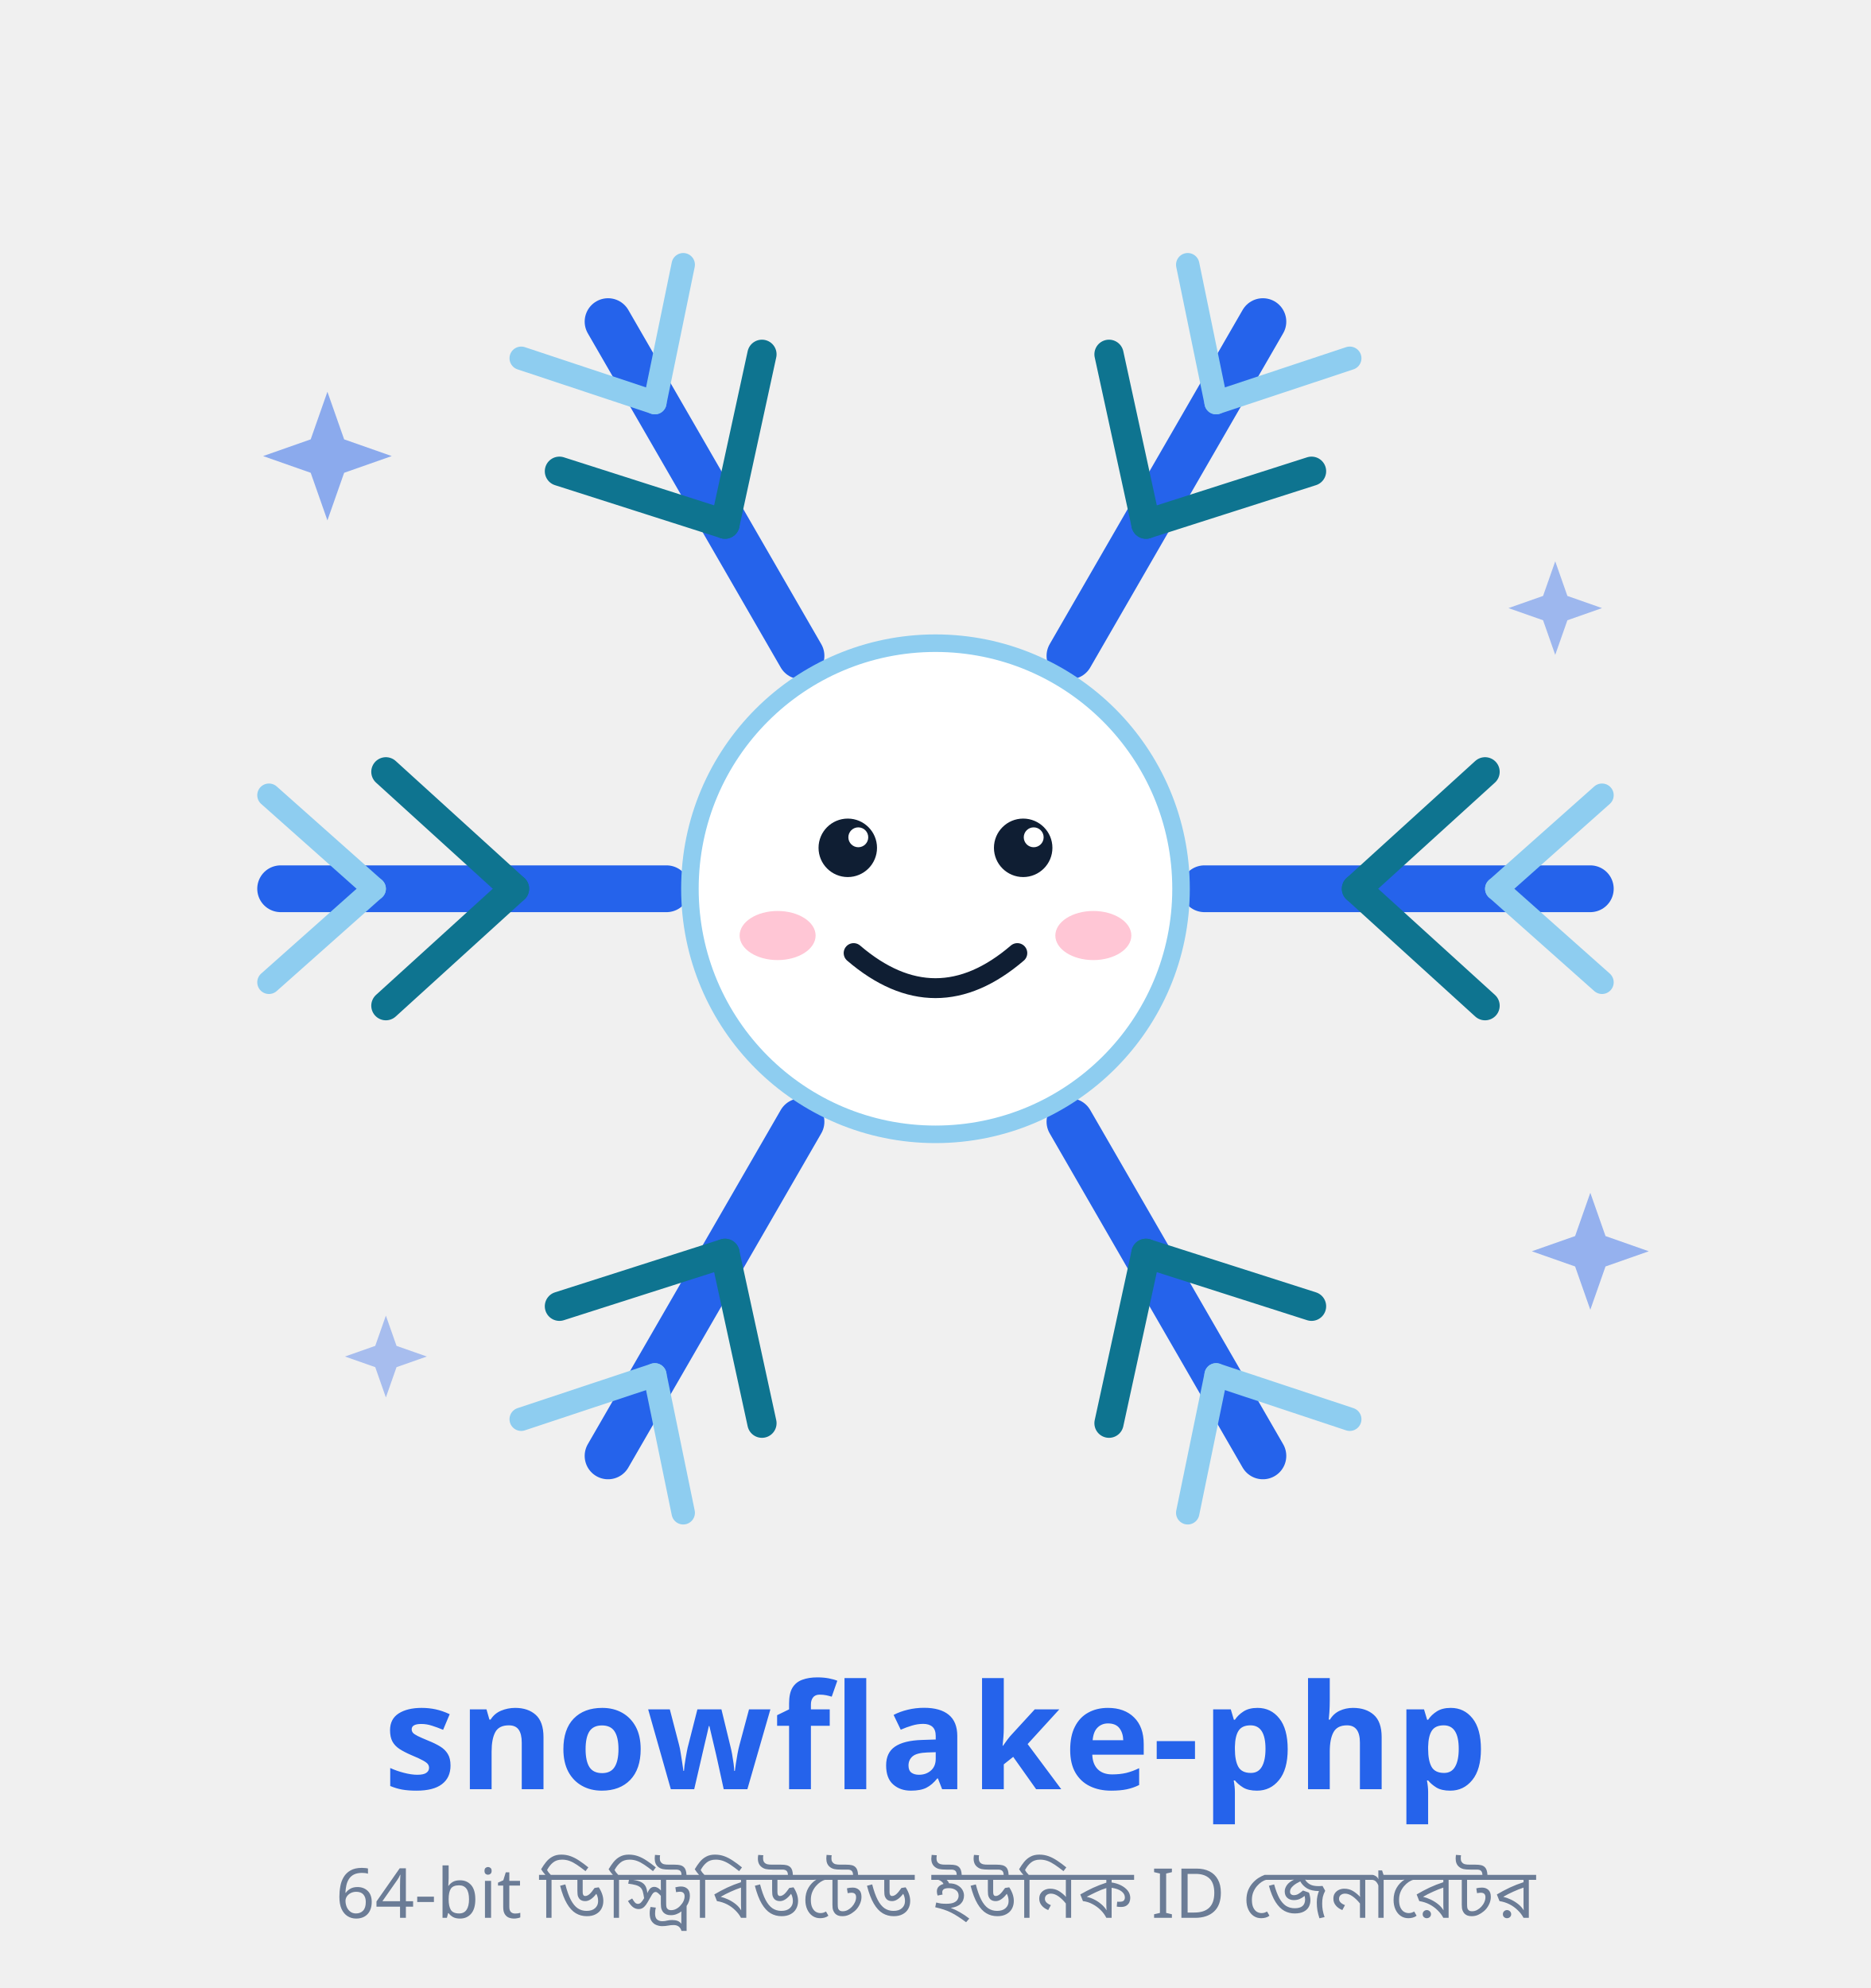
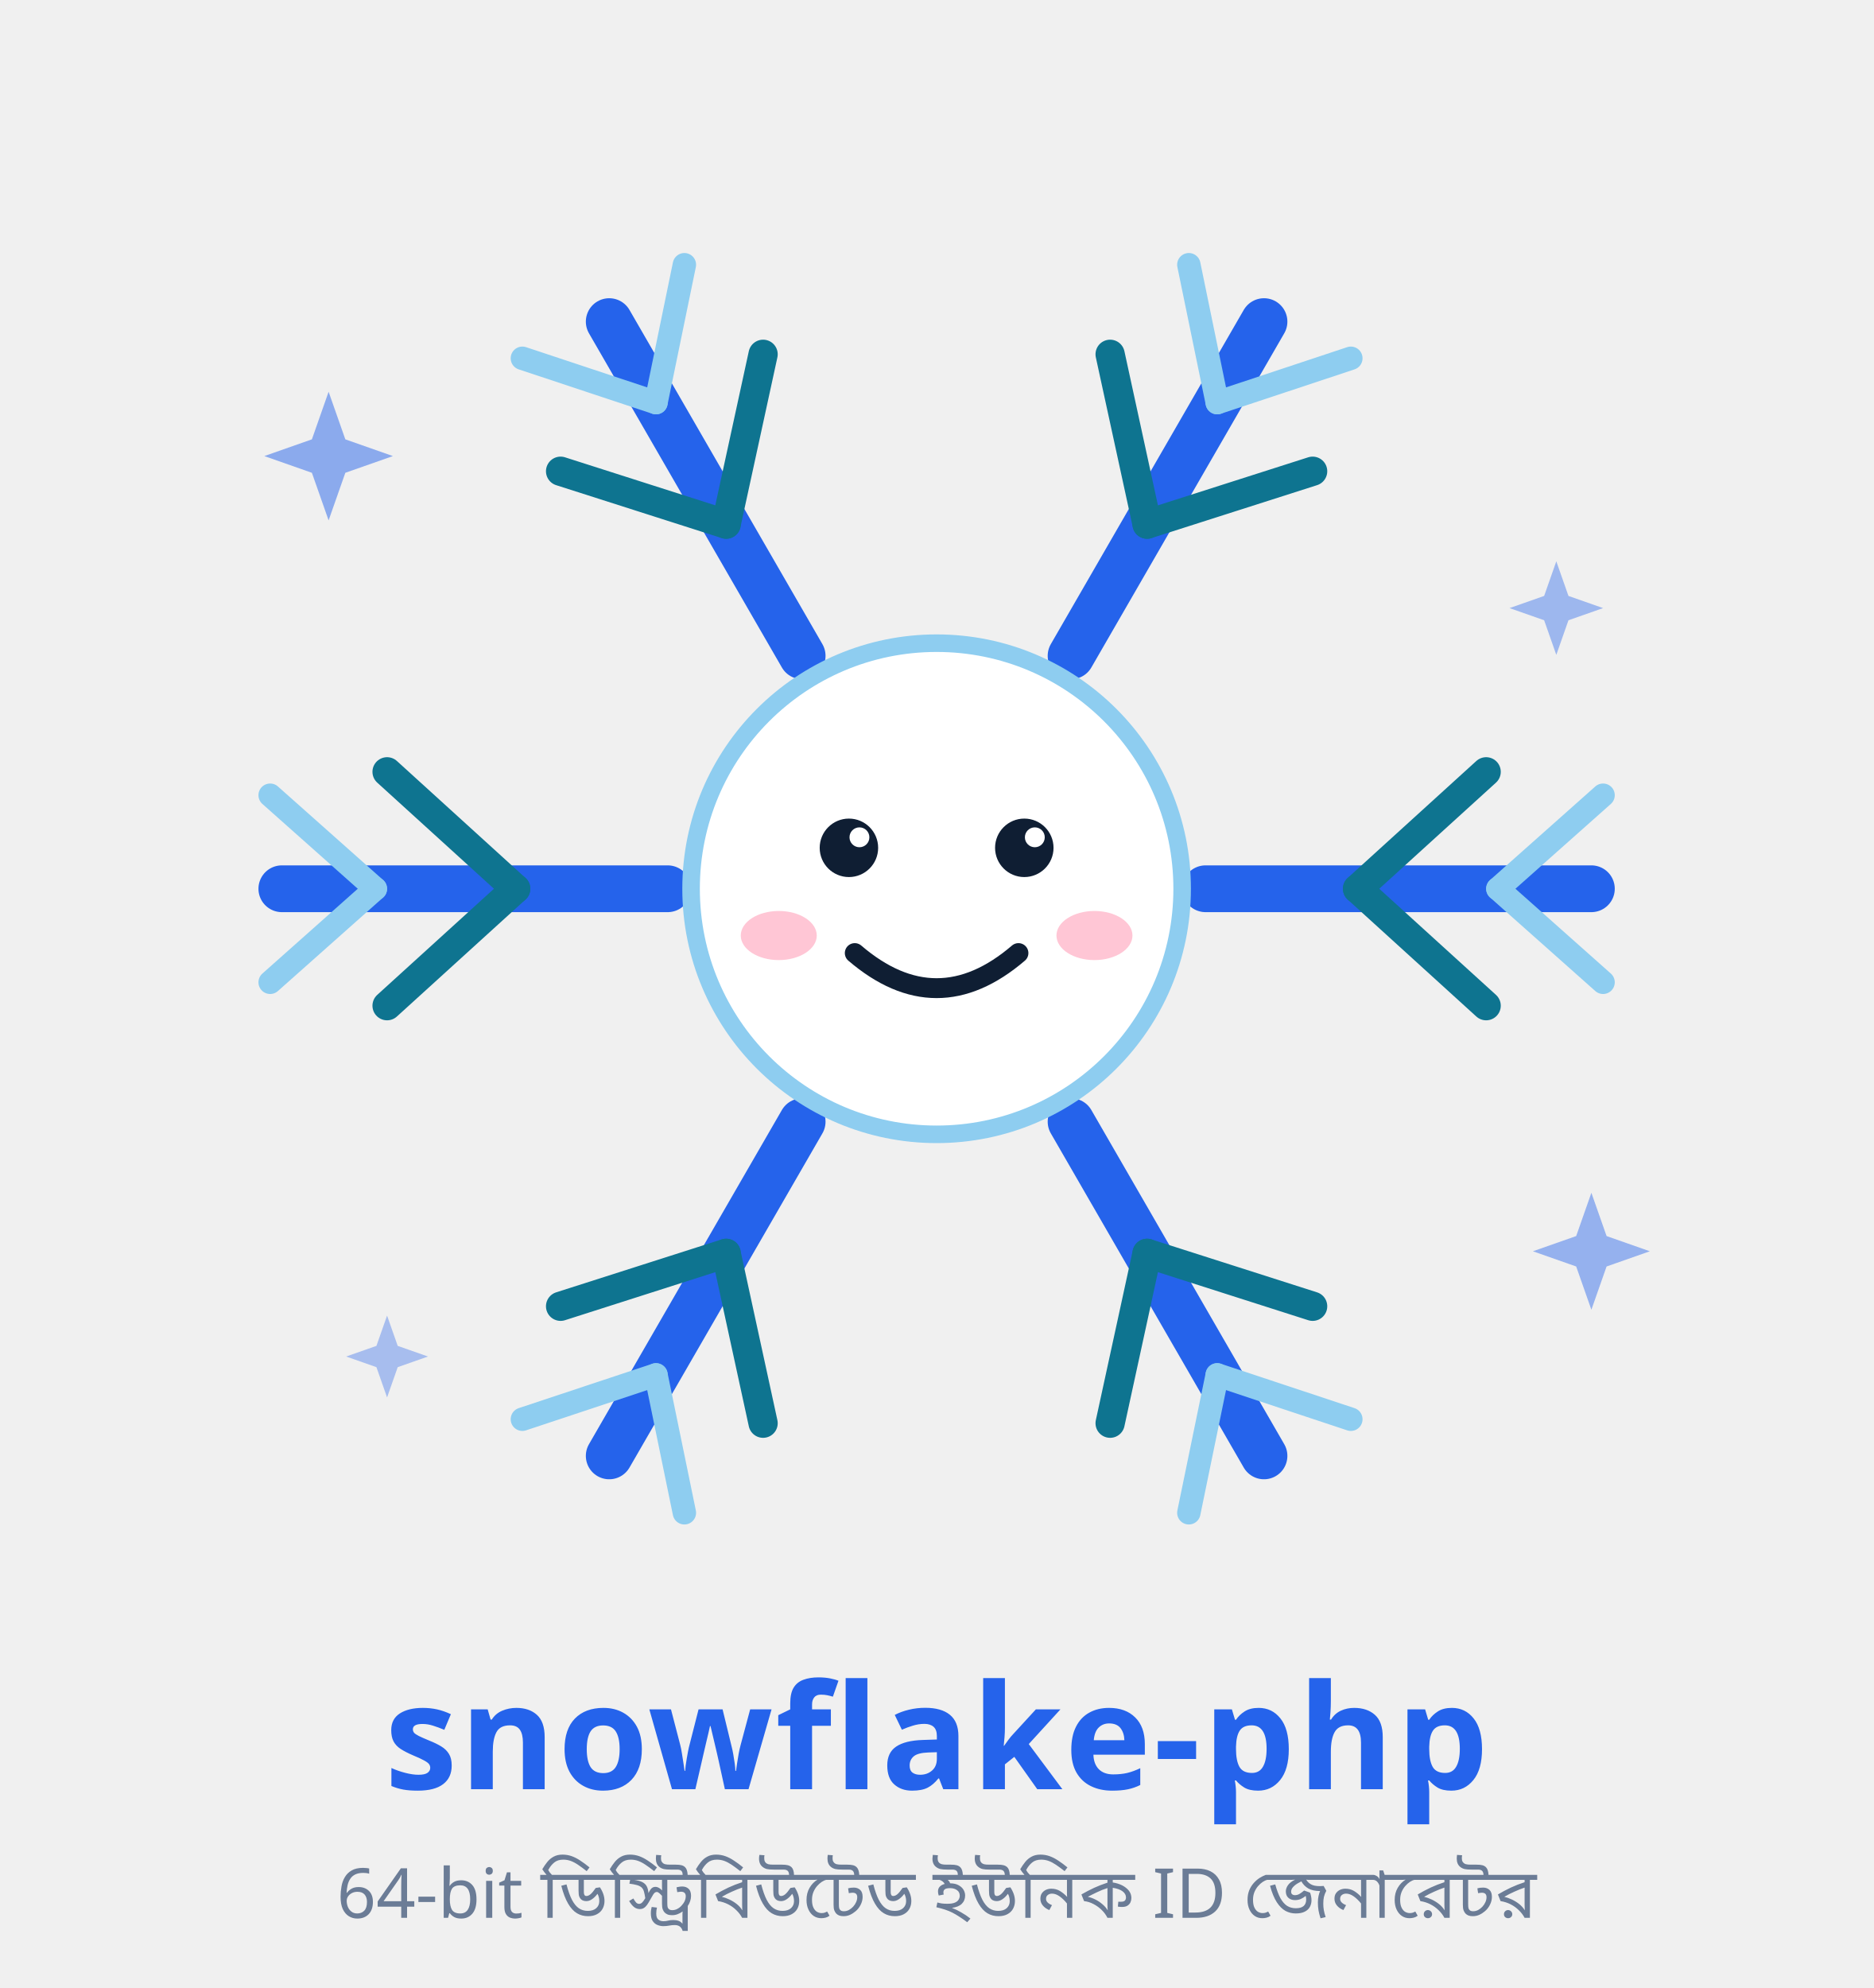
- <svg xmlns="http://www.w3.org/2000/svg" viewBox="0 0 320 340" width="320" height="340" role="img" font-family="-apple-system, BlinkMacSystemFont, 'Segoe UI', 'Noto Sans', 'PingFang SC', 'Hiragino Sans', 'Yu Gothic', 'Malgun Gothic', Roboto, 'Noto Sans CJK SC', 'Source Han Sans SC', 'Microsoft YaHei', 'Kohinoor Devanagari', 'Devanagari Sangam MN', 'Nirmala UI', 'Noto Sans Devanagari', 'Bangla MN', 'Bangla Sangam MN', 'Noto Sans Bengali', 'Geeza Pro', 'Noto Sans Arabic', Arial, sans-serif">
+ <svg xmlns="http://www.w3.org/2000/svg" viewBox="0 0 320 340" width="180" height="191" role="img" font-family="-apple-system, BlinkMacSystemFont, 'Segoe UI', 'Noto Sans', 'PingFang SC', 'Hiragino Sans', 'Yu Gothic', 'Malgun Gothic', Roboto, 'Noto Sans CJK SC', 'Source Han Sans SC', 'Microsoft YaHei', 'Kohinoor Devanagari', 'Devanagari Sangam MN', 'Nirmala UI', 'Noto Sans Devanagari', 'Bangla MN', 'Bangla Sangam MN', 'Noto Sans Bengali', 'Geeza Pro', 'Noto Sans Arabic', Arial, sans-serif">
  <defs>
</defs>
  <g opacity="0.9">
    <path d="M56,67 L58.86,75.14 L67,78 L58.86,80.86 L56,89 L53.14,80.86 L45,78 L53.14,75.14 Z" fill="#2563eb" opacity="0.55" />
    <path d="M266,96 L268.08,101.92 L274,104 L268.08,106.08 L266,112 L263.92,106.08 L258,104 L263.92,101.92 Z" fill="#2563eb" opacity="0.45" />
    <path d="M66,225 L67.82,230.18 L73,232 L67.82,233.82 L66,239 L64.18,233.82 L59,232 L64.18,230.18 Z" fill="#2563eb" opacity="0.4" />
    <path d="M272,204 L274.6,211.4 L282,214 L274.6,216.6 L272,224 L269.4,216.6 L262,214 L269.4,211.4 Z" fill="#2563eb" opacity="0.5" />
  </g>
  <g>
    <animateTransform attributeName="transform" type="translate" values="0 0; 0 -7; 0 0" dur="4.5s" repeatCount="indefinite" calcMode="spline" keyTimes="0;0.5;1" keySplines="0.42 0 0.58 1;0.42 0 0.58 1" />
    <g transform="rotate(0 160 152)">
      <line x1="206.0" y1="152.0" x2="272.0" y2="152.0" stroke="#2563eb" stroke-width="8" stroke-linecap="round" />
      <line x1="232.0" y1="152.0" x2="254.0" y2="132.0" stroke="#0e7490" stroke-width="5" stroke-linecap="round" />
      <line x1="232.0" y1="152.0" x2="254.0" y2="172.0" stroke="#0e7490" stroke-width="5" stroke-linecap="round" />
      <line x1="256.0" y1="152.0" x2="274.0" y2="136.0" stroke="#8ecdf0" stroke-width="4" stroke-linecap="round" />
      <line x1="256.0" y1="152.0" x2="274.0" y2="168.0" stroke="#8ecdf0" stroke-width="4" stroke-linecap="round" />
    </g>
    <g transform="rotate(60 160 152)">
      <line x1="206.0" y1="152.0" x2="272.0" y2="152.0" stroke="#2563eb" stroke-width="8" stroke-linecap="round" />
      <line x1="232.0" y1="152.0" x2="254.0" y2="132.0" stroke="#0e7490" stroke-width="5" stroke-linecap="round" />
      <line x1="232.0" y1="152.0" x2="254.0" y2="172.0" stroke="#0e7490" stroke-width="5" stroke-linecap="round" />
      <line x1="256.0" y1="152.0" x2="274.0" y2="136.0" stroke="#8ecdf0" stroke-width="4" stroke-linecap="round" />
      <line x1="256.0" y1="152.0" x2="274.0" y2="168.0" stroke="#8ecdf0" stroke-width="4" stroke-linecap="round" />
    </g>
    <g transform="rotate(120 160 152)">
      <line x1="206.0" y1="152.0" x2="272.0" y2="152.0" stroke="#2563eb" stroke-width="8" stroke-linecap="round" />
      <line x1="232.0" y1="152.0" x2="254.0" y2="132.0" stroke="#0e7490" stroke-width="5" stroke-linecap="round" />
      <line x1="232.0" y1="152.0" x2="254.0" y2="172.0" stroke="#0e7490" stroke-width="5" stroke-linecap="round" />
      <line x1="256.0" y1="152.0" x2="274.0" y2="136.0" stroke="#8ecdf0" stroke-width="4" stroke-linecap="round" />
      <line x1="256.0" y1="152.0" x2="274.0" y2="168.0" stroke="#8ecdf0" stroke-width="4" stroke-linecap="round" />
    </g>
    <g transform="rotate(180 160 152)">
      <line x1="206.0" y1="152.0" x2="272.0" y2="152.0" stroke="#2563eb" stroke-width="8" stroke-linecap="round" />
      <line x1="232.0" y1="152.0" x2="254.0" y2="132.0" stroke="#0e7490" stroke-width="5" stroke-linecap="round" />
      <line x1="232.0" y1="152.0" x2="254.0" y2="172.0" stroke="#0e7490" stroke-width="5" stroke-linecap="round" />
      <line x1="256.0" y1="152.0" x2="274.0" y2="136.0" stroke="#8ecdf0" stroke-width="4" stroke-linecap="round" />
      <line x1="256.0" y1="152.0" x2="274.0" y2="168.0" stroke="#8ecdf0" stroke-width="4" stroke-linecap="round" />
    </g>
    <g transform="rotate(240 160 152)">
      <line x1="206.0" y1="152.0" x2="272.0" y2="152.0" stroke="#2563eb" stroke-width="8" stroke-linecap="round" />
      <line x1="232.0" y1="152.0" x2="254.0" y2="132.0" stroke="#0e7490" stroke-width="5" stroke-linecap="round" />
      <line x1="232.0" y1="152.0" x2="254.0" y2="172.0" stroke="#0e7490" stroke-width="5" stroke-linecap="round" />
      <line x1="256.0" y1="152.0" x2="274.0" y2="136.0" stroke="#8ecdf0" stroke-width="4" stroke-linecap="round" />
      <line x1="256.0" y1="152.0" x2="274.0" y2="168.0" stroke="#8ecdf0" stroke-width="4" stroke-linecap="round" />
    </g>
    <g transform="rotate(300 160 152)">
      <line x1="206.0" y1="152.0" x2="272.0" y2="152.0" stroke="#2563eb" stroke-width="8" stroke-linecap="round" />
      <line x1="232.0" y1="152.0" x2="254.0" y2="132.0" stroke="#0e7490" stroke-width="5" stroke-linecap="round" />
      <line x1="232.0" y1="152.0" x2="254.0" y2="172.0" stroke="#0e7490" stroke-width="5" stroke-linecap="round" />
      <line x1="256.0" y1="152.0" x2="274.0" y2="136.0" stroke="#8ecdf0" stroke-width="4" stroke-linecap="round" />
      <line x1="256.0" y1="152.0" x2="274.0" y2="168.0" stroke="#8ecdf0" stroke-width="4" stroke-linecap="round" />
    </g>
    <circle cx="160" cy="152" r="42" fill="#ffffff" stroke="#8ecdf0" stroke-width="3" />
    <circle cx="145" cy="145" r="5" fill="#0f1e33" />
    <circle cx="175" cy="145" r="5" fill="#0f1e33" />
    <circle cx="146.8" cy="143.2" r="1.7" fill="#ffffff" />
    <circle cx="176.8" cy="143.2" r="1.7" fill="#ffffff" />
    <path d="M146,163 Q160,175 174,163" fill="none" stroke="#0f1e33" stroke-width="3.4" stroke-linecap="round" />
    <ellipse cx="133" cy="160" rx="6.5" ry="4.2" fill="#ffb3c7" opacity="0.75" />
    <ellipse cx="187" cy="160" rx="6.5" ry="4.2" fill="#ffb3c7" opacity="0.75" />
  </g>
  <text x="160" y="306" font-size="25.0" fill="#2563eb" font-weight="700" text-anchor="middle" letter-spacing="0.4">snowflake-php</text>
  <text x="160" y="328" font-size="11.8" fill="#6b7c96" font-weight="400" text-anchor="middle">64-bit ডিস্ট্রিবিউটেড ইউনিক ID জেনারেটর</text>
</svg>
